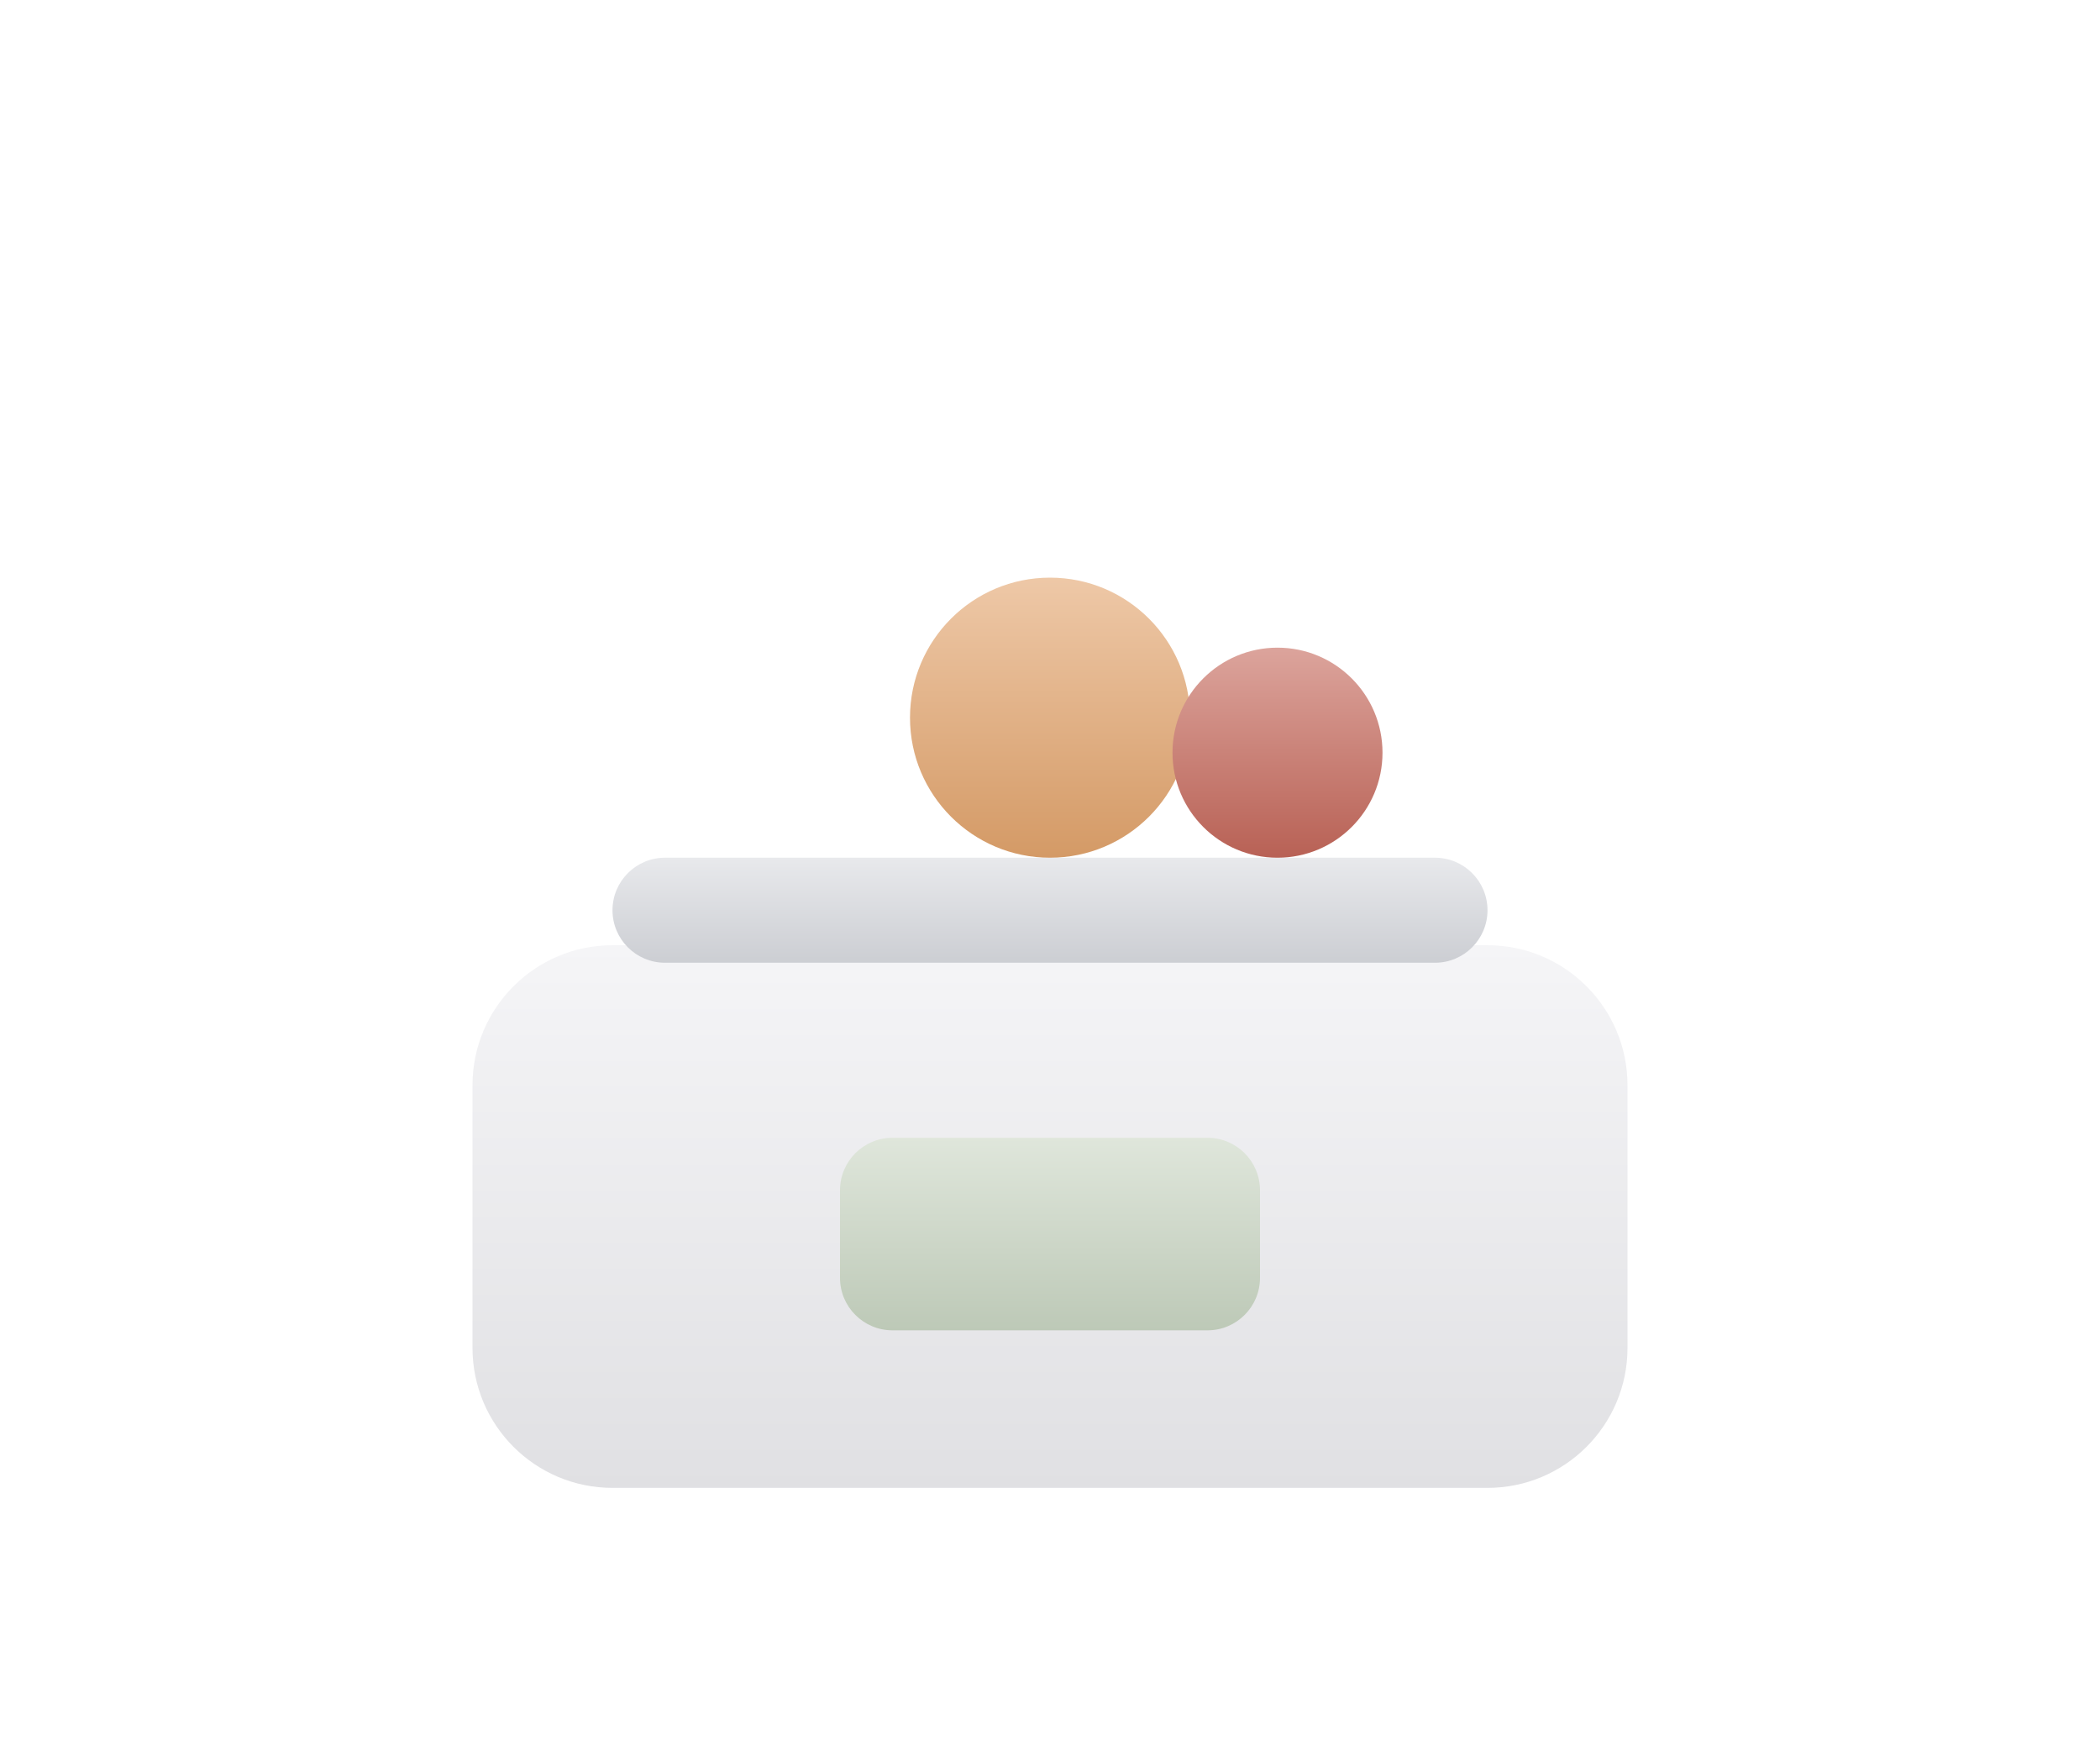
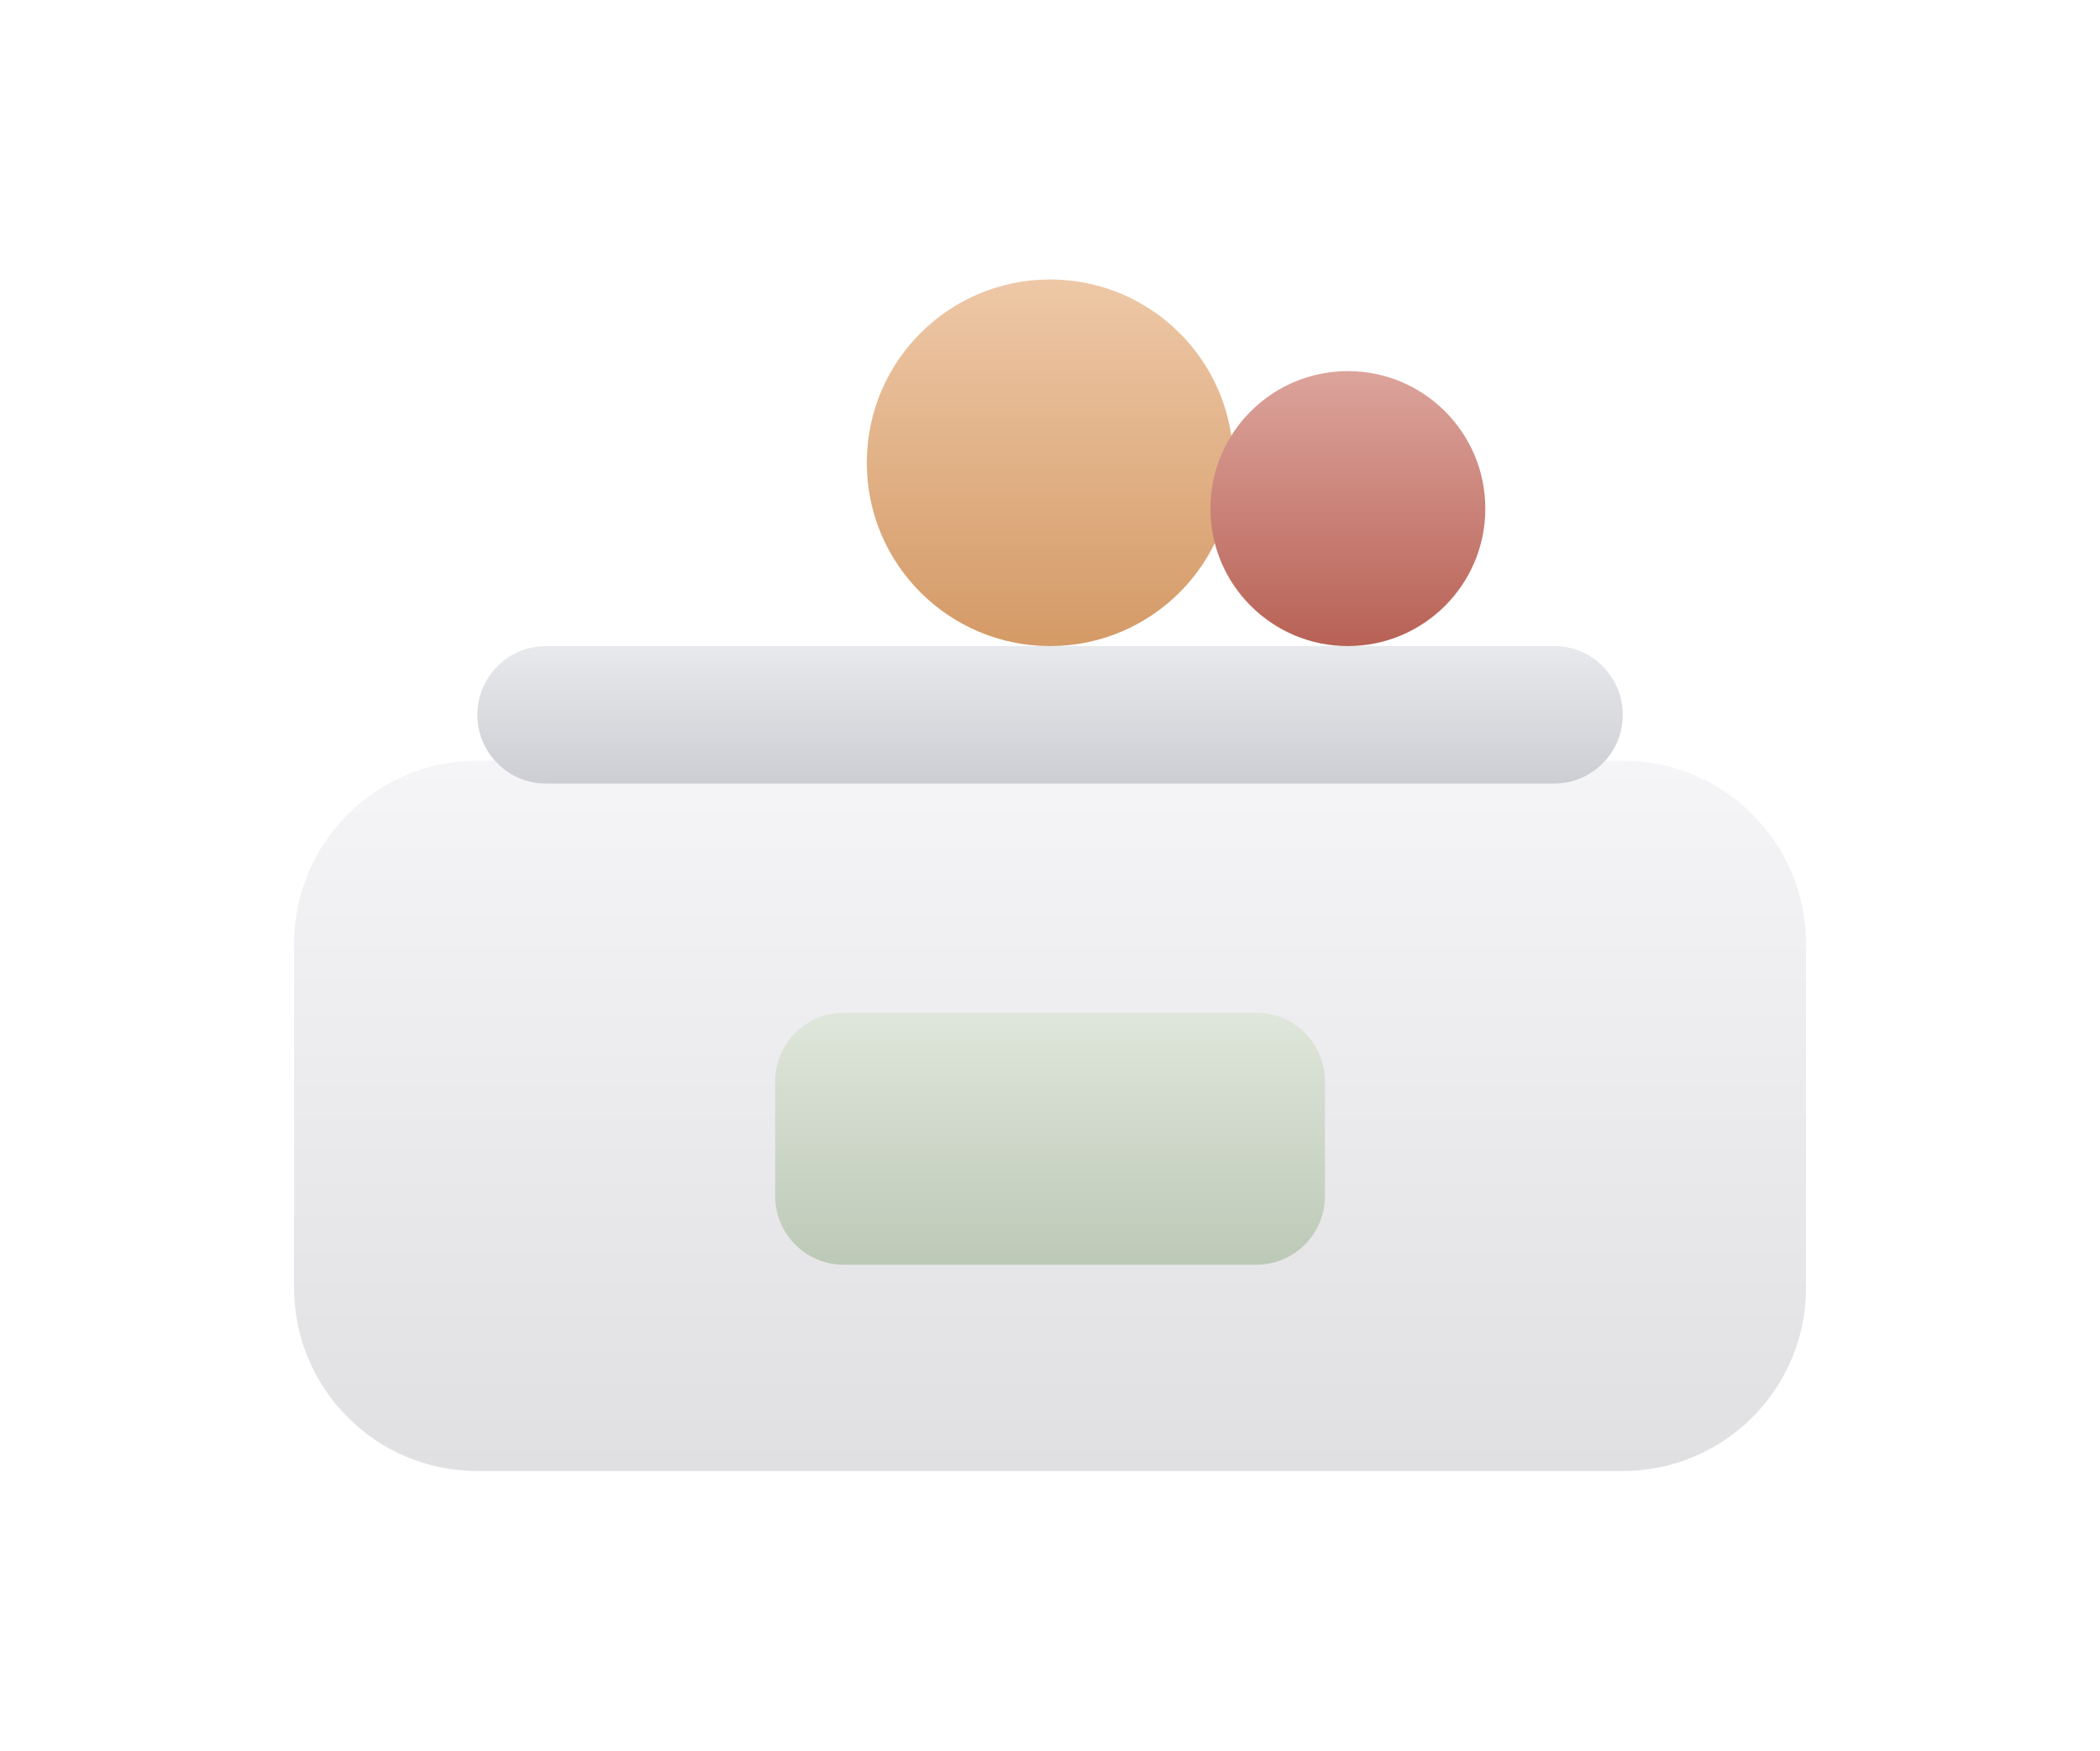
- <svg xmlns="http://www.w3.org/2000/svg" viewBox="0 0 240 200" width="240" height="200">
+ <svg xmlns="http://www.w3.org/2000/svg" viewBox="28.33 41.61 183.33 152.78" width="240" height="200">
  <defs>
    <linearGradient id="n8eatkitchenscale1" x1="0" y1="0" x2="0" y2="1">
      <stop offset="0" stop-color="#f5f5f7" />
      <stop offset="1" stop-color="#e0e0e3" />
    </linearGradient>
    <linearGradient id="n8eatkitchenscale2" x1="0" y1="0" x2="0" y2="1">
      <stop offset="0" stop-color="#e8e9ec" />
      <stop offset="1" stop-color="#ccced3" />
    </linearGradient>
    <linearGradient id="n8eatkitchenscale3" x1="0" y1="0" x2="0" y2="1">
      <stop offset="0" stop-color="#dfe6db" />
      <stop offset="1" stop-color="#bdc9b7" />
    </linearGradient>
    <linearGradient id="n8eatkitchenscale4" x1="0" y1="0" x2="0" y2="1">
      <stop offset="0" stop-color="#eec8a7" />
      <stop offset="1" stop-color="#d49a66" />
    </linearGradient>
    <linearGradient id="n8eatkitchenscale5" x1="0" y1="0" x2="0" y2="1">
      <stop offset="0" stop-color="#dca49c" />
      <stop offset="1" stop-color="#b86155" />
    </linearGradient>
  </defs>
  <rect x="54" y="108" width="132" height="62" rx="16" fill="url(#n8eatkitchenscale1)" />
  <rect x="70" y="98" width="100" height="12" rx="6" fill="url(#n8eatkitchenscale2)" />
  <rect x="96" y="130" width="48" height="22" rx="6" fill="url(#n8eatkitchenscale3)" />
  <circle cx="120" cy="82" r="16" fill="url(#n8eatkitchenscale4)" />
  <circle cx="146" cy="86" r="12" fill="url(#n8eatkitchenscale5)" />
</svg>
